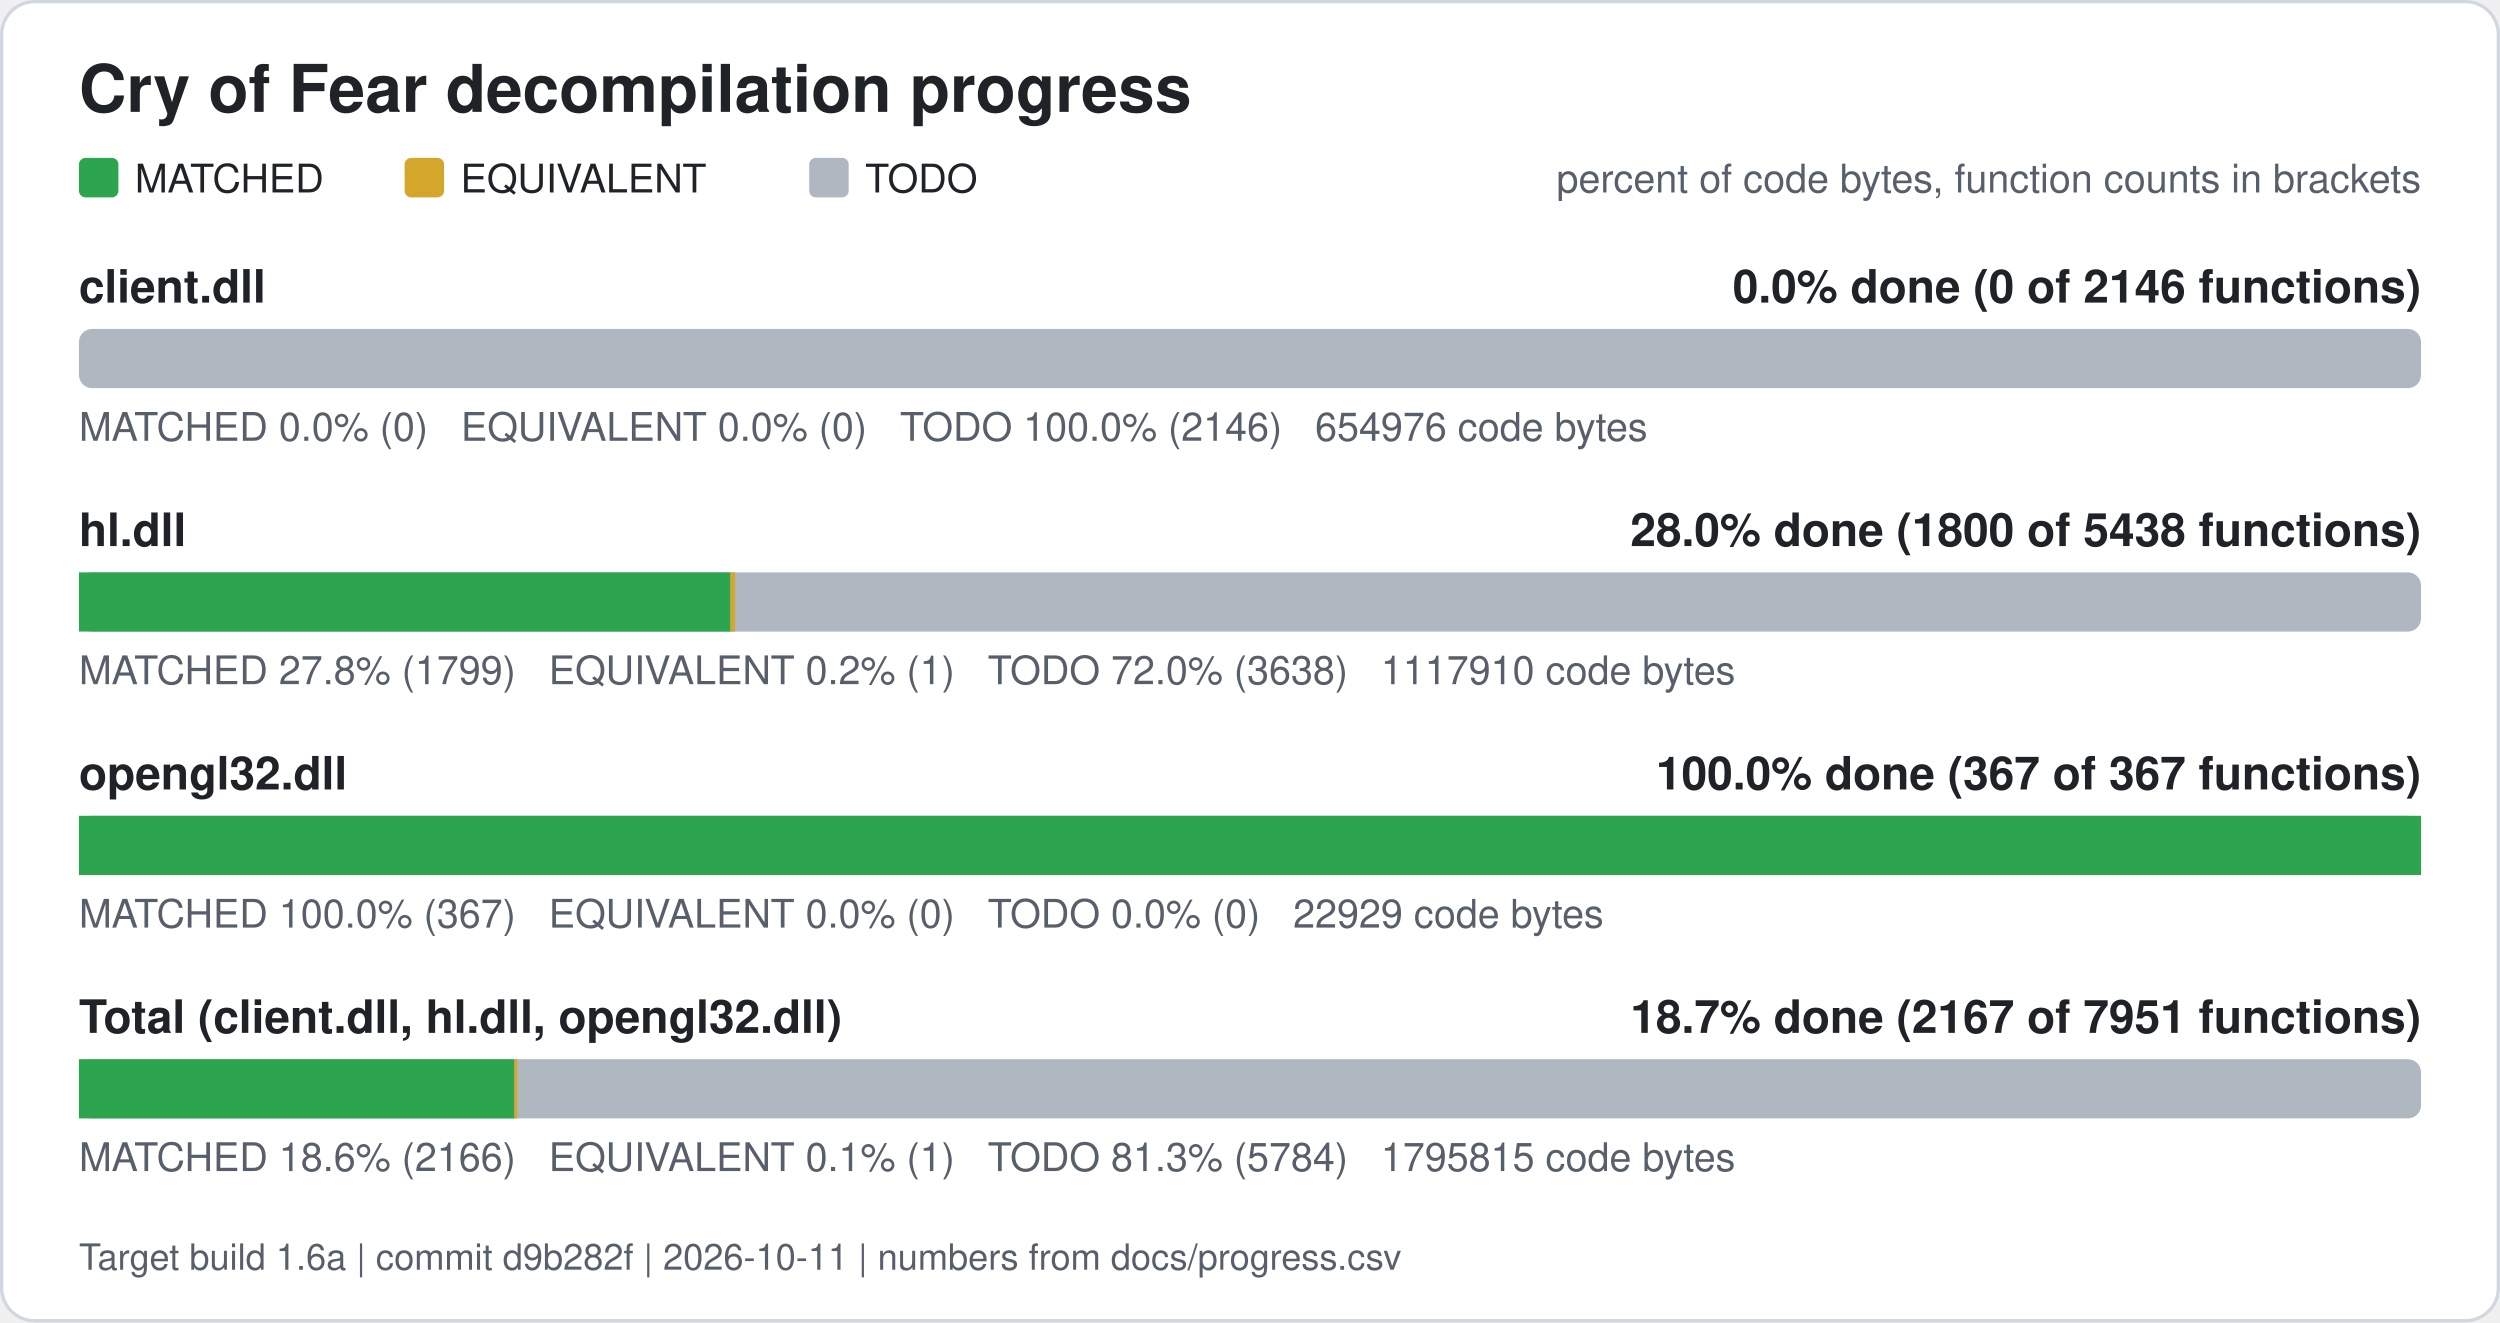
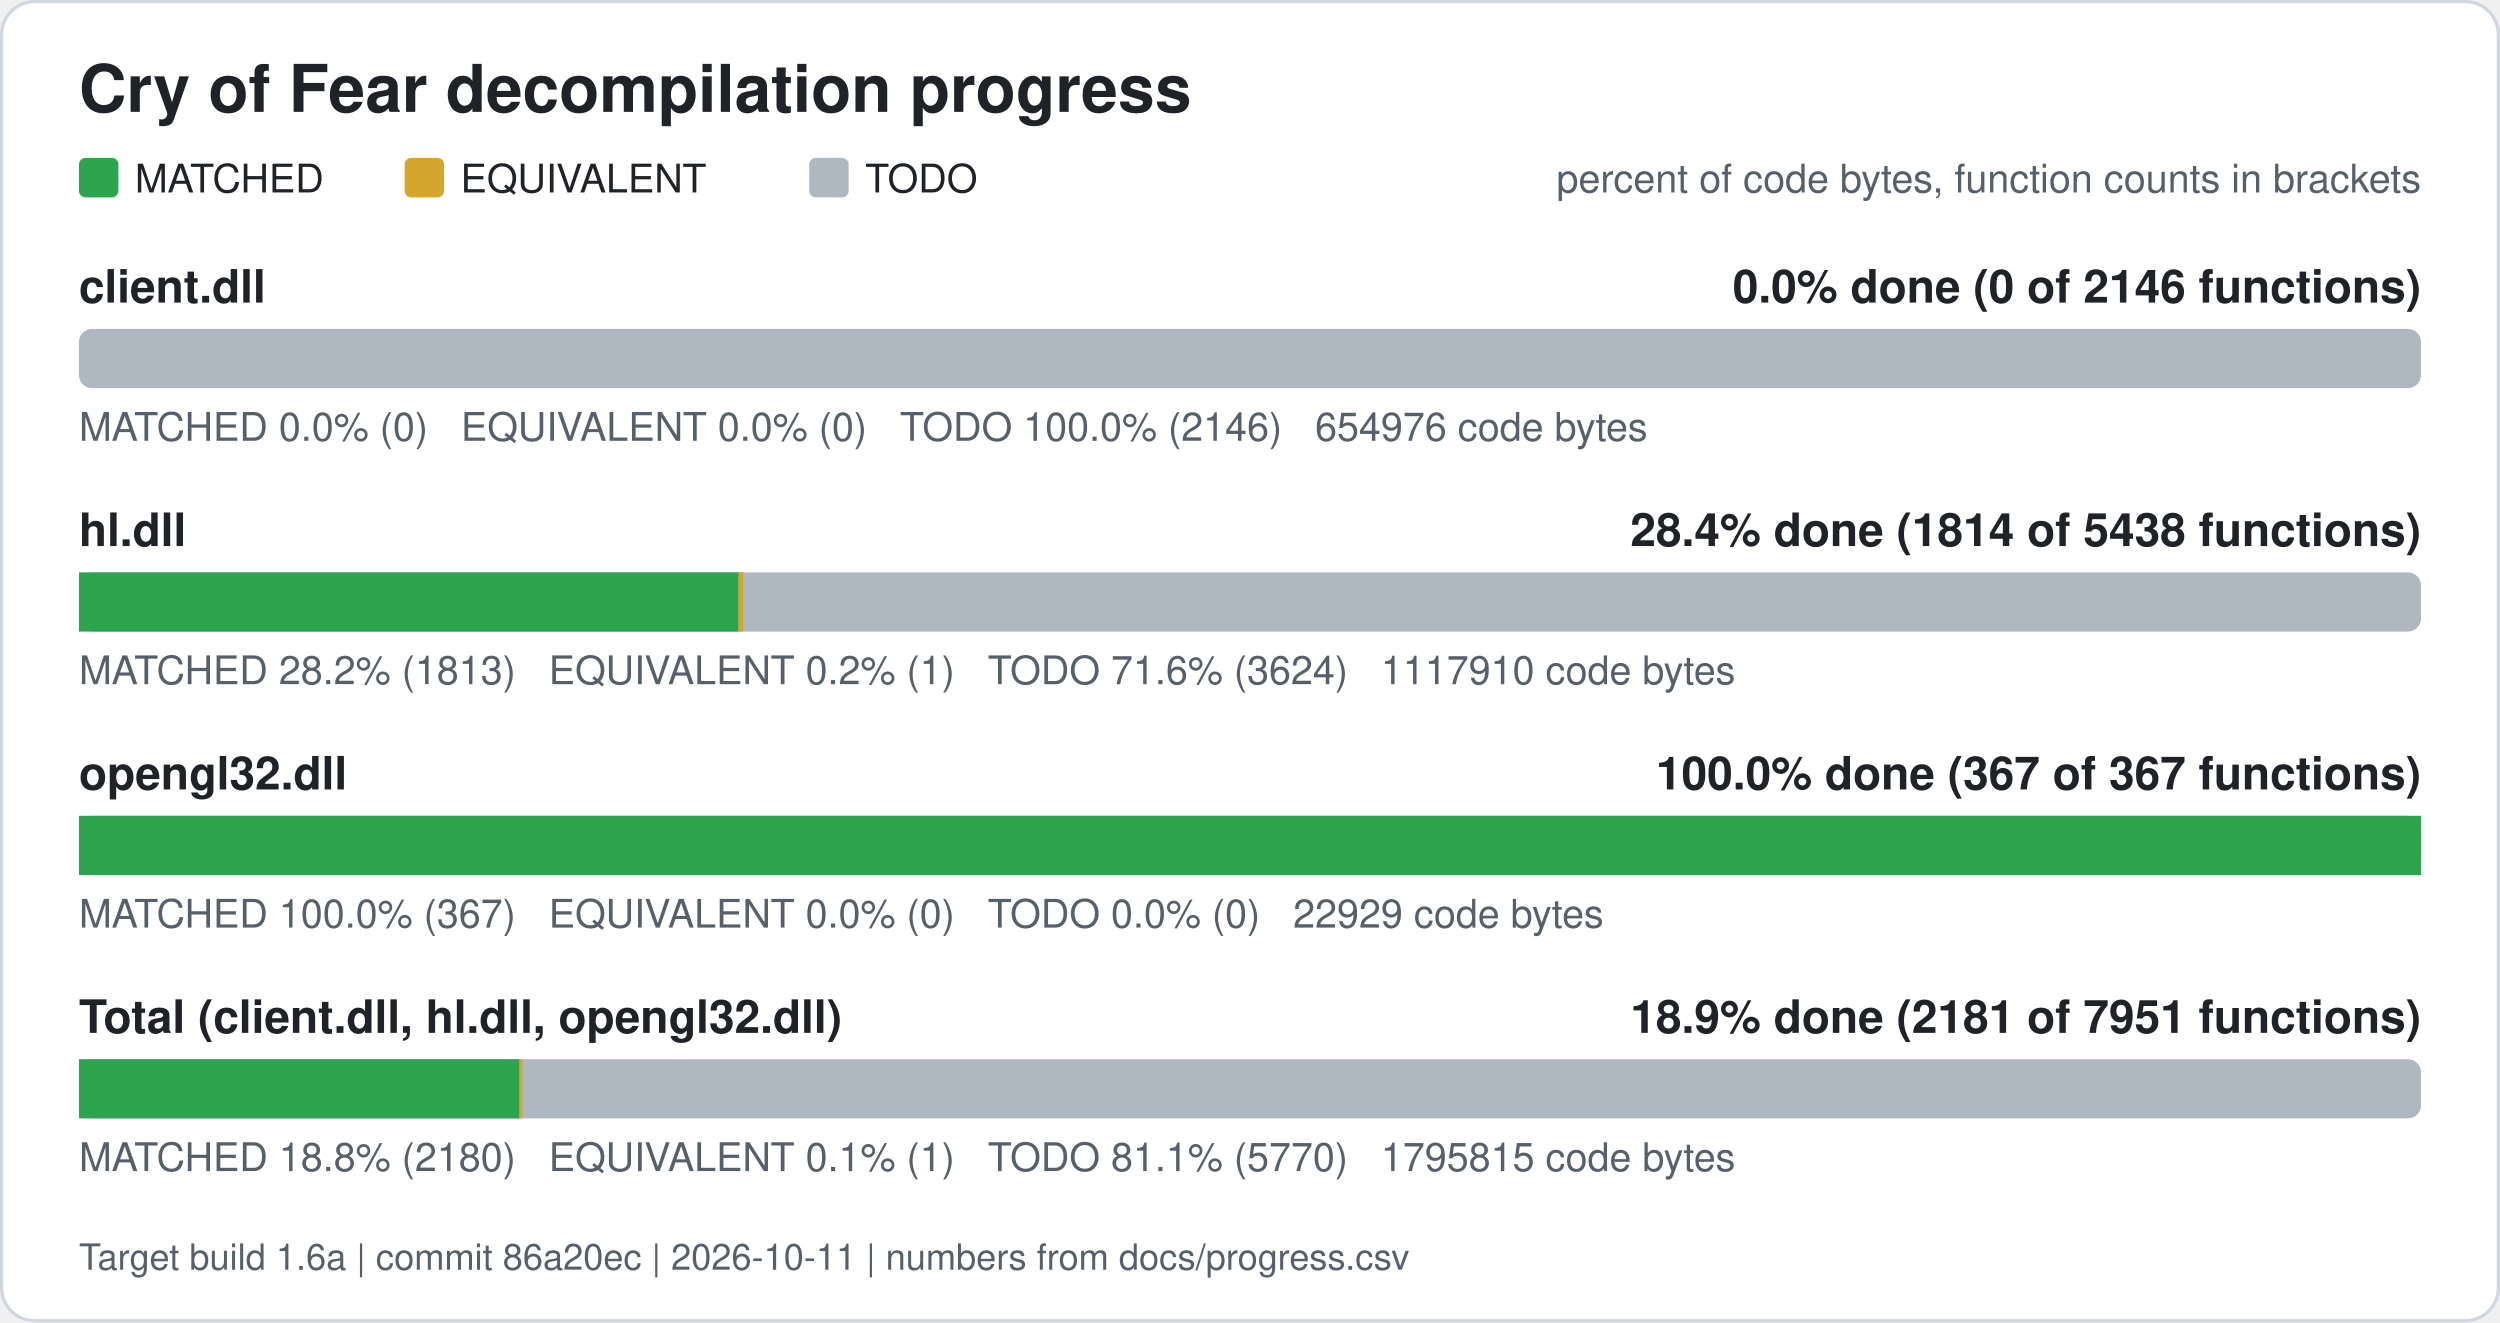
<svg xmlns="http://www.w3.org/2000/svg" width="760" height="402" viewBox="0 0 760 402" role="img" aria-label="Cry of Fear decompilation progress">
  <rect x="0.5" y="0.5" width="759" height="401" rx="10" fill="#ffffff" stroke="#d0d7de" />
  <text x="24" y="34" font-family="Segoe UI, Helvetica, Arial, sans-serif" font-size="20" font-weight="600" fill="#1f2328">Cry of Fear decompilation progress</text>
  <rect x="24" y="48" width="12" height="12" rx="2" fill="#2da44e" />
  <text x="41" y="58.5" font-family="Segoe UI, Helvetica, Arial, sans-serif" font-size="12" fill="#1f2328">MATCHED</text>
  <rect x="123" y="48" width="12" height="12" rx="2" fill="#d4a72c" />
  <text x="140" y="58.5" font-family="Segoe UI, Helvetica, Arial, sans-serif" font-size="12" fill="#1f2328">EQUIVALENT</text>
  <rect x="246" y="48" width="12" height="12" rx="2" fill="#afb8c1" />
  <text x="263" y="58.5" font-family="Segoe UI, Helvetica, Arial, sans-serif" font-size="12" fill="#1f2328">TODO</text>
  <text x="736" y="58.5" font-family="Segoe UI, Helvetica, Arial, sans-serif" font-size="12" fill="#57606a" text-anchor="end">percent of code bytes, function counts in brackets</text>
  <text x="24" y="92" font-family="Segoe UI, Helvetica, Arial, sans-serif" font-size="14" font-weight="600" fill="#1f2328">client.dll</text>
  <text x="736" y="92" font-family="Segoe UI, Helvetica, Arial, sans-serif" font-size="14" font-weight="600" fill="#1f2328" text-anchor="end">0.0% done (0 of 2146 functions)</text>
  <rect x="24" y="100" width="712" height="18" rx="4" fill="#afb8c1" />
  <text x="24" y="134" font-family="Segoe UI, Helvetica, Arial, sans-serif" font-size="12" fill="#57606a" xml:space="preserve">MATCHED 0.0% (0)   EQUIVALENT 0.0% (0)   TODO 100.0% (2146)   654976 code bytes</text>
  <text x="24" y="166" font-family="Segoe UI, Helvetica, Arial, sans-serif" font-size="14" font-weight="600" fill="#1f2328">hl.dll</text>
-   <text x="736" y="166" font-family="Segoe UI, Helvetica, Arial, sans-serif" font-size="14" font-weight="600" fill="#1f2328" text-anchor="end">28.0% done (1800 of 5438 functions)</text>
+   <text x="736" y="166" font-family="Segoe UI, Helvetica, Arial, sans-serif" font-size="14" font-weight="600" fill="#1f2328" text-anchor="end">28.4% done (1814 of 5438 functions)</text>
  <rect x="24" y="174" width="712" height="18" rx="4" fill="#afb8c1" />
-   <rect x="24.00" y="174" width="198.07" height="18" fill="#2da44e" />
-   <rect x="222.07" y="174" width="1.41" height="18" fill="#d4a72c" />
-   <text x="24" y="208" font-family="Segoe UI, Helvetica, Arial, sans-serif" font-size="12" fill="#57606a" xml:space="preserve">MATCHED 27.8% (1799)   EQUIVALENT 0.2% (1)   TODO 72.0% (3638)   1117910 code bytes</text>
+   <rect x="24.00" y="174" width="200.54" height="18" fill="#2da44e" />
+   <rect x="224.54" y="174" width="1.41" height="18" fill="#d4a72c" />
+   <text x="24" y="208" font-family="Segoe UI, Helvetica, Arial, sans-serif" font-size="12" fill="#57606a" xml:space="preserve">MATCHED 28.2% (1813)   EQUIVALENT 0.2% (1)   TODO 71.6% (3624)   1117910 code bytes</text>
  <text x="24" y="240" font-family="Segoe UI, Helvetica, Arial, sans-serif" font-size="14" font-weight="600" fill="#1f2328">opengl32.dll</text>
  <text x="736" y="240" font-family="Segoe UI, Helvetica, Arial, sans-serif" font-size="14" font-weight="600" fill="#1f2328" text-anchor="end">100.0% done (367 of 367 functions)</text>
  <rect x="24" y="248" width="712" height="18" rx="4" fill="#afb8c1" />
  <rect x="24.00" y="248" width="712.00" height="18" fill="#2da44e" />
  <text x="24" y="282" font-family="Segoe UI, Helvetica, Arial, sans-serif" font-size="12" fill="#57606a" xml:space="preserve">MATCHED 100.0% (367)   EQUIVALENT 0.0% (0)   TODO 0.0% (0)   22929 code bytes</text>
  <text x="24" y="314" font-family="Segoe UI, Helvetica, Arial, sans-serif" font-size="14" font-weight="600" fill="#1f2328">Total (client.dll, hl.dll, opengl32.dll)</text>
-   <text x="736" y="314" font-family="Segoe UI, Helvetica, Arial, sans-serif" font-size="14" font-weight="600" fill="#1f2328" text-anchor="end">18.7% done (2167 of 7951 functions)</text>
+   <text x="736" y="314" font-family="Segoe UI, Helvetica, Arial, sans-serif" font-size="14" font-weight="600" fill="#1f2328" text-anchor="end">18.9% done (2181 of 7951 functions)</text>
  <rect x="24" y="322" width="712" height="18" rx="4" fill="#afb8c1" />
-   <rect x="24.00" y="322" width="132.39" height="18" fill="#2da44e" />
-   <rect x="156.39" y="322" width="0.88" height="18" fill="#d4a72c" />
-   <text x="24" y="356" font-family="Segoe UI, Helvetica, Arial, sans-serif" font-size="12" fill="#57606a" xml:space="preserve">MATCHED 18.6% (2166)   EQUIVALENT 0.1% (1)   TODO 81.3% (5784)   1795815 code bytes</text>
-   <text x="24" y="386" font-family="Segoe UI, Helvetica, Arial, sans-serif" font-size="11" fill="#57606a">Target build 1.6a | commit d9b282f | 2026-10-11 | numbers from docs/progress.csv</text>
+   <rect x="24.00" y="322" width="133.93" height="18" fill="#2da44e" />
+   <rect x="157.93" y="322" width="0.88" height="18" fill="#d4a72c" />
+   <text x="24" y="356" font-family="Segoe UI, Helvetica, Arial, sans-serif" font-size="12" fill="#57606a" xml:space="preserve">MATCHED 18.8% (2180)   EQUIVALENT 0.1% (1)   TODO 81.1% (5770)   1795815 code bytes</text>
+   <text x="24" y="386" font-family="Segoe UI, Helvetica, Arial, sans-serif" font-size="11" fill="#57606a">Target build 1.6a | commit 86a20ec | 2026-10-11 | numbers from docs/progress.csv</text>
</svg>
